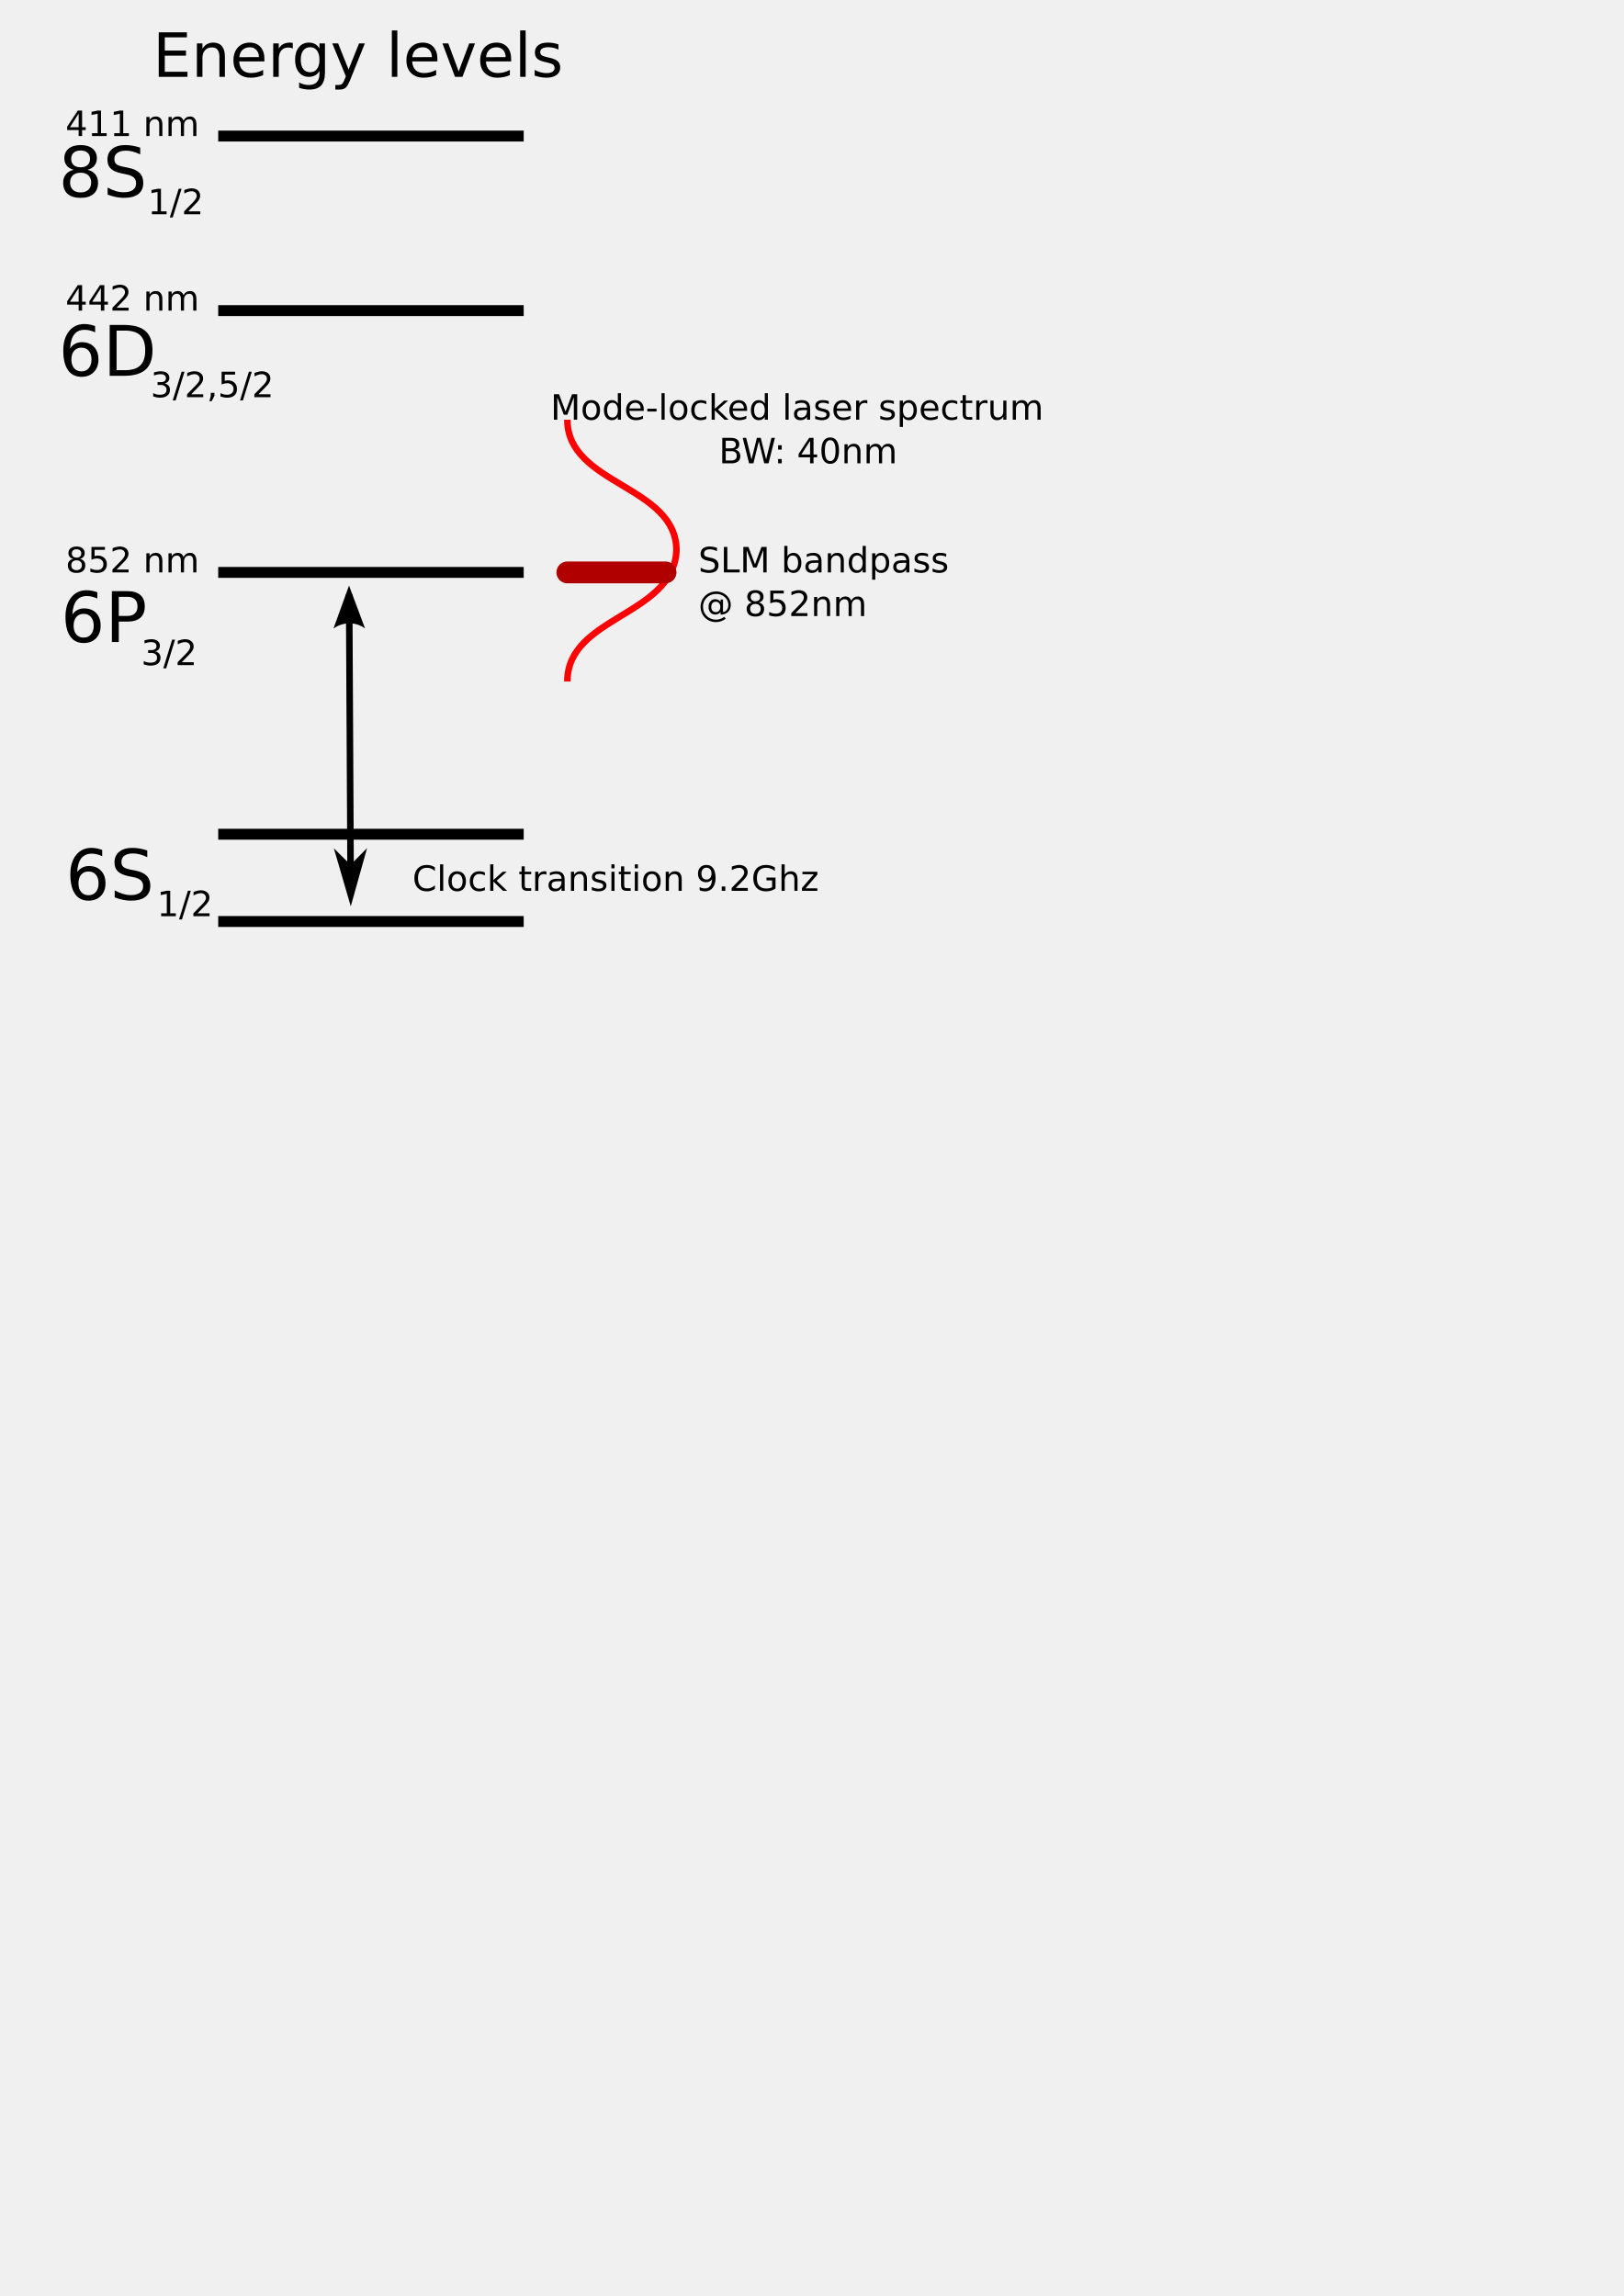
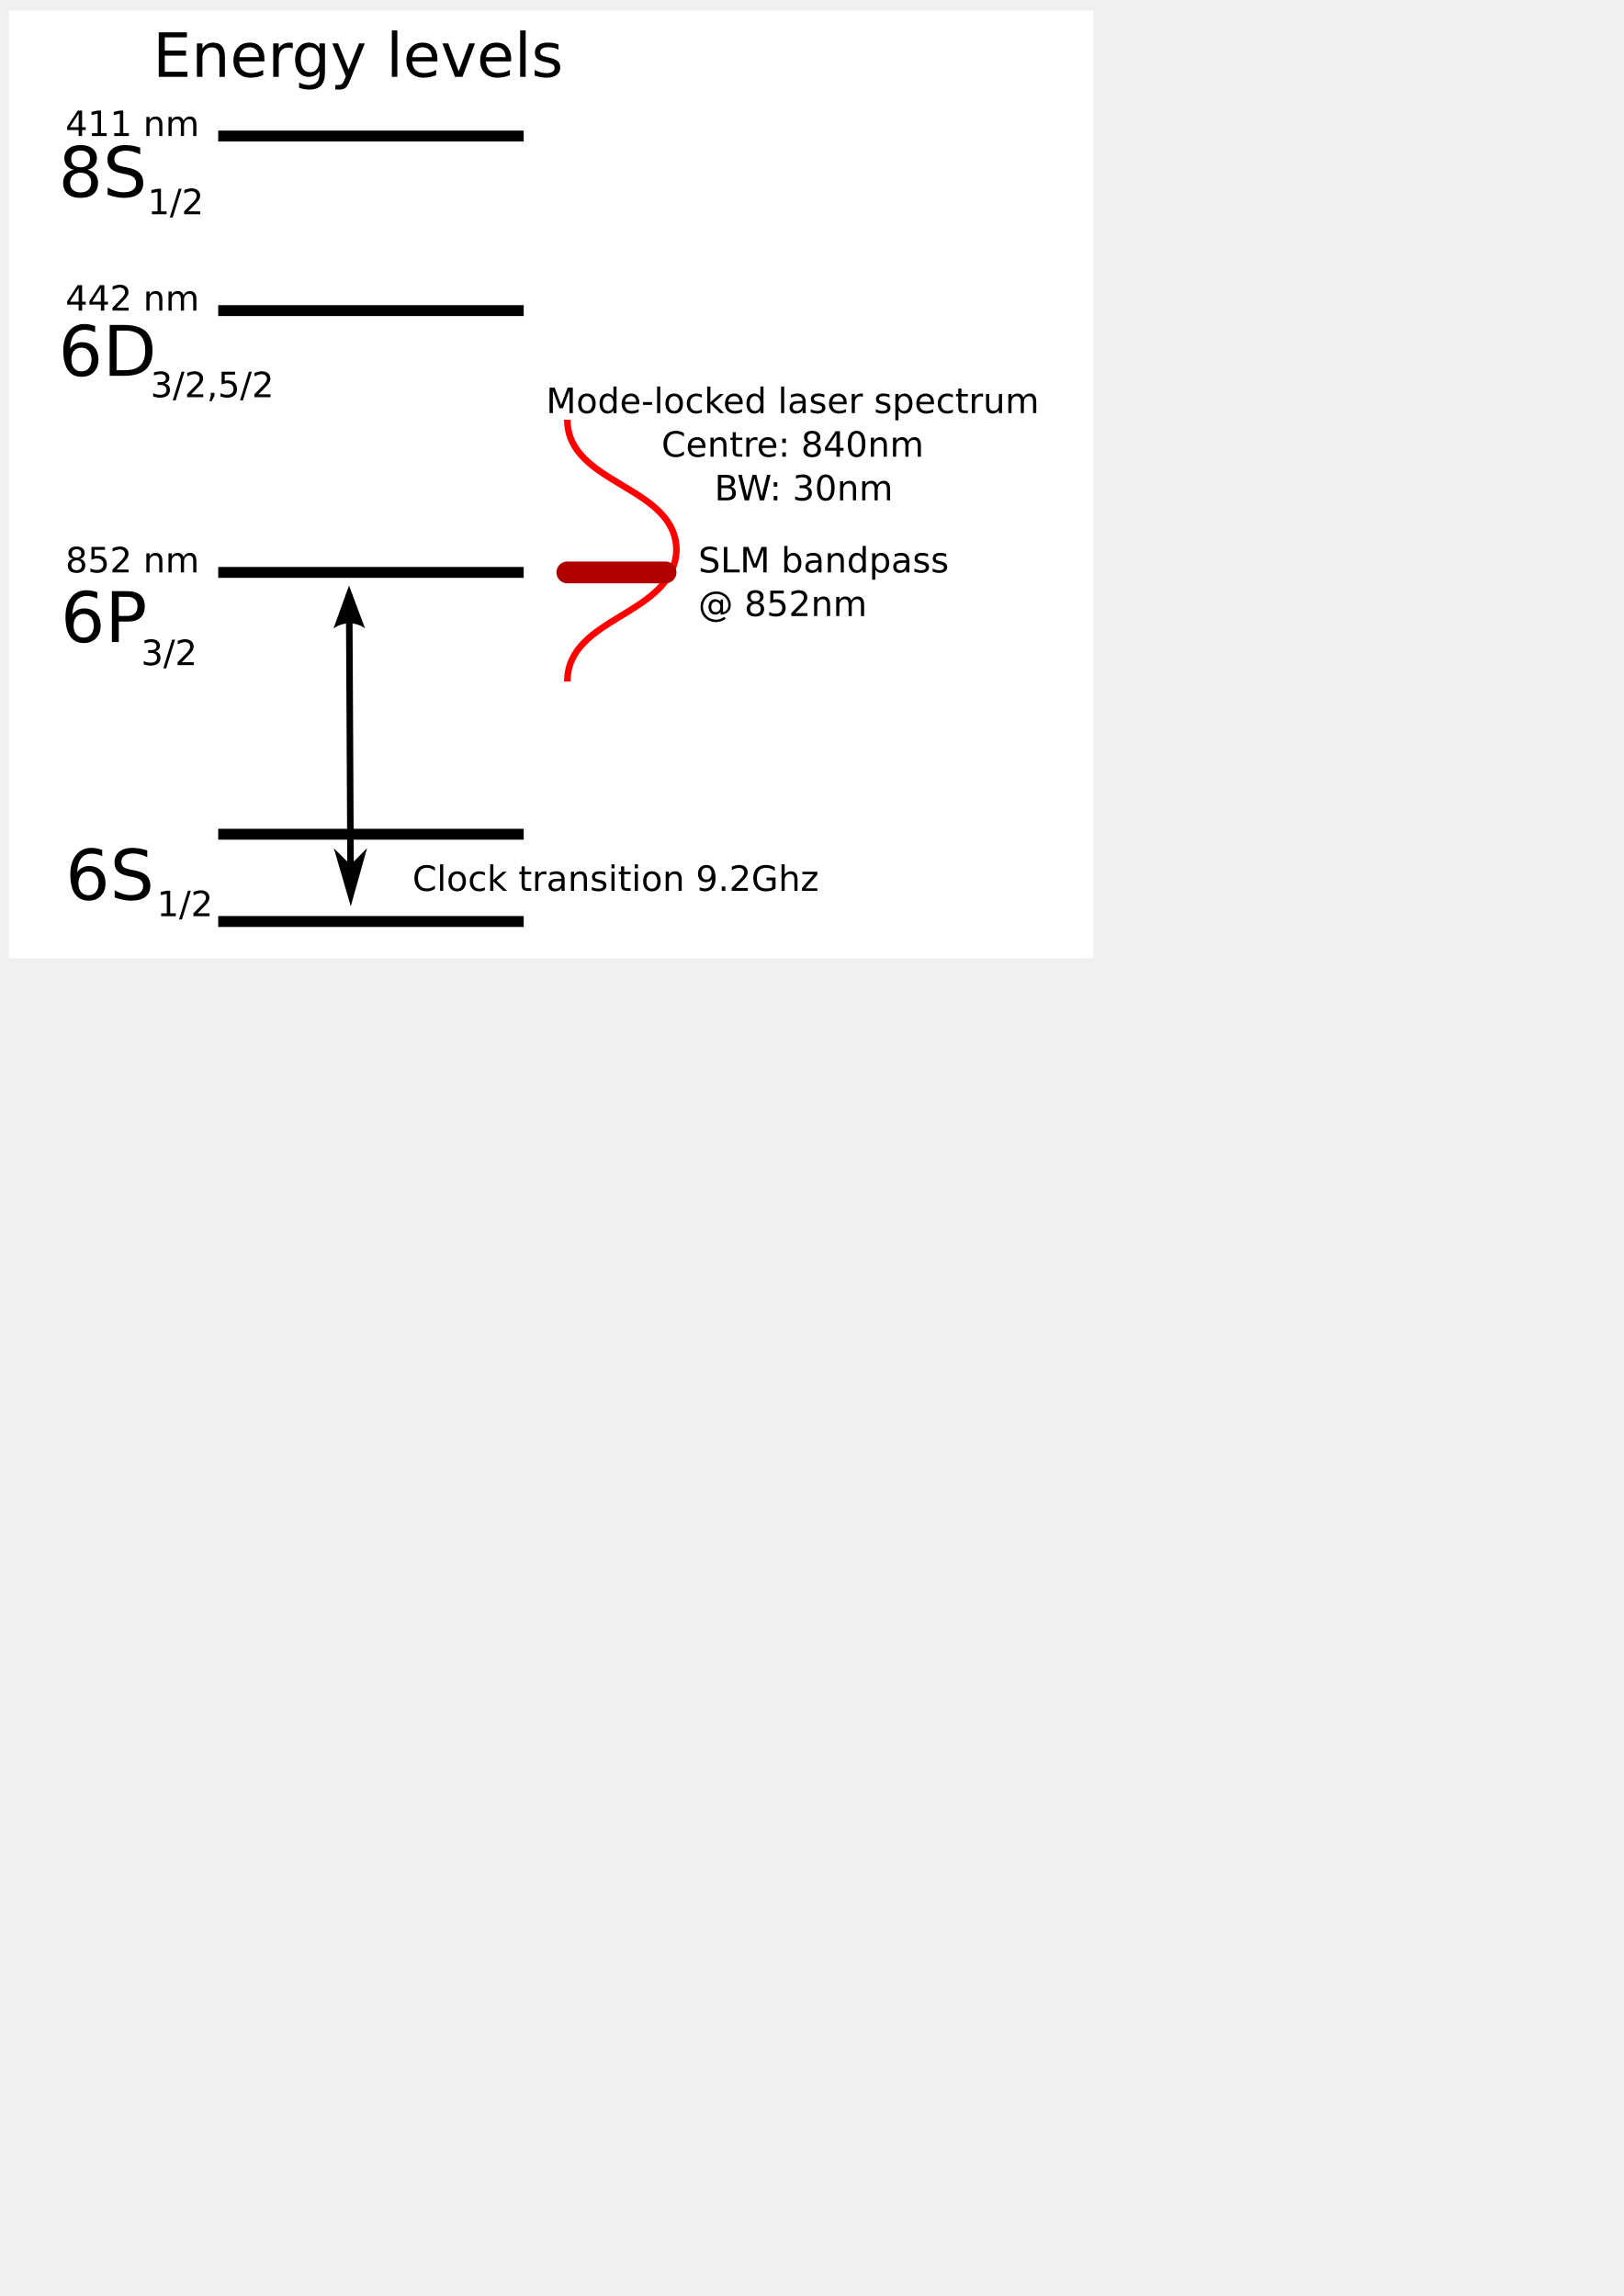
<svg xmlns="http://www.w3.org/2000/svg" width="744.094" height="1052.362" id="svg2" version="1.1">
  <defs id="defs4">
    <marker orient="auto" refY="0.0" refX="0.0" id="Arrow1Mend" style="overflow:visible;">
      <path id="path3744" d="M 0.0,0.0 L 5.0,-5.0 L -12.5,0.0 L 5.0,5.0 L 0.0,0.0 z " style="fill-rule:evenodd;stroke:#000000;stroke-width:1.0pt;marker-start:none;" transform="scale(0.4) rotate(180) translate(10,0)" />
    </marker>
    <marker orient="auto" refY="0.0" refX="0.0" id="Arrow2Mstart" style="overflow:visible">
      <path id="path3759" style="font-size:12.0;fill-rule:evenodd;stroke-width:0.625;stroke-linejoin:round" d="M 8.719,4.034 L -2.207,0.016 L 8.719,-4.002 C 6.973,-1.63 6.983,1.616 8.719,4.034 z " transform="scale(0.6) translate(0,0)" />
    </marker>
    <marker orient="auto" refY="0" refX="0" id="Arrow2Mstart-3" style="overflow:visible">
      <path id="path3759-7" style="font-size:12px;fill-rule:evenodd;stroke-width:0.625;stroke-linejoin:round" d="M 8.719,4.034 -2.207,0.016 8.719,-4.002 c -1.745,2.372 -1.735,5.617 -6e-7,8.035 z" transform="scale(0.6,0.6)" />
    </marker>
    <marker orient="auto" refY="0" refX="0" id="Arrow1Mend-5" style="overflow:visible">
      <path id="path3744-9" d="M 0,0 5,-5 -12.5,0 5,5 0,0 z" style="fill-rule:evenodd;stroke:#000000;stroke-width:1pt;marker-start:none" transform="matrix(-0.4,0,0,-0.4,-4,0)" />
    </marker>
  </defs>
  <g id="layer1">
+     <rect style="fill:#ffffff;fill-opacity:1;stroke:none" id="rect9480" width="496.995" height="434.366" x="4.041" y="4.834" />
    <path style="fill:none;stroke:#000000;stroke-width:5;stroke-linecap:butt;stroke-linejoin:miter;stroke-miterlimit:4;stroke-opacity:1;stroke-dasharray:none" d="m 100,422.362 140,0" id="path2816" />
    <path style="fill:none;stroke:#000000;stroke-width:5;stroke-linecap:butt;stroke-linejoin:miter;stroke-miterlimit:4;stroke-opacity:1;stroke-dasharray:none" d="m 100,382.362 140,0" id="path2816-7" />
    <path style="fill:none;stroke:#000000;stroke-width:5;stroke-linecap:butt;stroke-linejoin:miter;stroke-miterlimit:4;stroke-opacity:1;stroke-dasharray:none" d="m 100,262.362 140,0" id="path2816-7-9" />
    <path style="fill:none;stroke:#000000;stroke-width:5;stroke-linecap:butt;stroke-linejoin:miter;stroke-miterlimit:4;stroke-opacity:1;stroke-dasharray:none" d="m 100,62.362 140,0" id="path2816-7-9-2" />
    <path style="fill:none;stroke:#000000;stroke-width:5;stroke-linecap:butt;stroke-linejoin:miter;stroke-miterlimit:4;stroke-opacity:1;stroke-dasharray:none" d="m 100,142.362 140,0" id="path2816-7-9-2-0" />
    <path style="fill:none;stroke:#ff0000;stroke-width:3;stroke-linecap:butt;stroke-linejoin:miter;stroke-miterlimit:4;stroke-opacity:1;stroke-dasharray:none" d="m 260,192.362 c 0,30 50,30 50,60 -1.5,30.074 -50,30 -50,60" id="path3700" />
    <path style="fill:none;stroke:#b00000;stroke-width:10;stroke-linecap:round;stroke-linejoin:miter;stroke-opacity:1;stroke-miterlimit:4;stroke-dasharray:none" d="m 260,262.362 45,0" id="path3724" />
-     <text xml:space="preserve" style="font-size:16px;font-style:normal;font-weight:normal;text-align:center;text-anchor:middle;fill:#000000;fill-opacity:1;stroke:none;font-family:Bitstream Vera Sans" x="383.062" y="192.362" id="text3726">
-       <tspan x="383.062" y="192.362" id="tspan4412">Mode-locked laser spectrum</tspan>
-       <tspan x="383.062" y="212.362" id="tspan4416">BW: 40nm</tspan>
+     <text xml:space="preserve" style="font-size:16px;font-style:normal;font-weight:normal;text-align:center;text-anchor:middle;fill:#000000;fill-opacity:1;stroke:none;font-family:Bitstream Vera Sans" x="381.042" y="189.332" id="text3726">
+       <tspan x="381.042" y="189.332" id="tspan4412">Mode-locked laser spectrum</tspan>
+       <tspan x="383.589" y="209.332" id="tspan4416">Centre: 840nm </tspan>
+       <tspan x="381.042" y="229.332" id="tspan2874">BW: 30nm</tspan>
    </text>
    <path style="fill:none;stroke:#000000;stroke-width:3;stroke-linecap:butt;stroke-linejoin:miter;stroke-opacity:1;marker-start:url(#Arrow2Mstart);marker-end:url(#Arrow1Mend);stroke-miterlimit:4;stroke-dasharray:none" d="m 160,272.362 0.714,137.143" id="path3730" />
    <text xml:space="preserve" style="font-size:16px;font-style:normal;font-weight:normal;fill:#000000;fill-opacity:1;stroke:none;font-family:Bitstream Vera Sans" x="320" y="262.362" id="text4402">
      <tspan x="320" y="262.362" id="tspan4406">SLM bandpass</tspan>
      <tspan x="320" y="282.362" id="tspan4410">@ 852nm</tspan>
    </text>
    <text xml:space="preserve" style="font-size:16px;font-style:normal;font-weight:normal;fill:#000000;fill-opacity:1;stroke:none;font-family:Bitstream Vera Sans" x="188.99" y="408.322" id="text4418">
      <tspan id="tspan4420" x="188.99" y="408.322">Clock transition 9.2Ghz</tspan>
    </text>
    <text xml:space="preserve" style="font-size:16px;font-style:normal;font-weight:normal;fill:#000000;fill-opacity:1;stroke:none;font-family:Bitstream Vera Sans" x="30" y="262.362" id="text4422">
      <tspan id="tspan4424" x="30" y="262.362">852 nm</tspan>
    </text>
    <text xml:space="preserve" style="font-size:16px;font-style:normal;font-weight:normal;fill:#000000;fill-opacity:1;stroke:none;font-family:Bitstream Vera Sans" x="30" y="142.362" id="text4426">
      <tspan id="tspan4428" x="30" y="142.362">442 nm</tspan>
    </text>
    <text xml:space="preserve" style="font-size:16px;font-style:normal;font-weight:normal;fill:#000000;fill-opacity:1;stroke:none;font-family:Bitstream Vera Sans" x="30" y="62.362" id="text4430">
      <tspan id="tspan4432" x="30" y="62.362">411 nm</tspan>
    </text>
    <text xml:space="preserve" style="font-size:28px;font-style:normal;font-weight:normal;fill:#000000;fill-opacity:1;stroke:none;font-family:Bitstream Vera Sans" x="70" y="35.219" id="text2857">
      <tspan id="tspan2859" x="70" y="35.219">Energy levels</tspan>
    </text>
    <g id="g5049" transform="translate(-8.08122,-2.020305)">
      <text id="text3684" y="296.301" x="35.858" style="font-size:32px;font-style:normal;font-weight:normal;fill:#000000;fill-opacity:1;stroke:none;font-family:Bitstream Vera Sans" xml:space="preserve">
        <tspan id="tspan3688" y="296.301" x="35.858">6P</tspan>
      </text>
      <text id="text2861" y="306.87" x="72.731" style="font-size:16px;font-style:normal;font-weight:normal;fill:#000000;fill-opacity:1;stroke:none;font-family:Bitstream Vera Sans" xml:space="preserve">
        <tspan style="font-size:16px" y="306.87" x="72.731" id="tspan2863">3/2</tspan>
      </text>
    </g>
    <g id="g5025" transform="translate(-8.08122,-6.060915)">
      <text id="text3696" y="96.301" x="34.848" style="font-size:32px;font-style:normal;font-weight:normal;fill:#000000;fill-opacity:1;stroke:none;font-family:Bitstream Vera Sans" xml:space="preserve">
        <tspan y="96.301" x="34.848" id="tspan3698">8S</tspan>
      </text>
      <text id="text2861-7" y="104.262" x="75.718" style="font-size:16px;font-style:normal;font-weight:normal;fill:#000000;fill-opacity:1;stroke:none;font-family:Bitstream Vera Sans" xml:space="preserve">
        <tspan style="font-size:16px" y="104.262" x="75.718" id="tspan2863-9">1/2</tspan>
      </text>
    </g>
    <g id="g5055" transform="translate(5.253813,-2.522827)">
      <text id="text3680" y="414.885" x="24.746" style="font-size:32px;font-style:normal;font-weight:normal;fill:#000000;fill-opacity:1;stroke:none;font-family:Bitstream Vera Sans" xml:space="preserve">
        <tspan y="414.885" x="24.746" id="tspan3682">6S</tspan>
      </text>
      <text id="text2861-7-2" y="422.46" x="66.626" style="font-size:16px;font-style:normal;font-weight:normal;fill:#000000;fill-opacity:1;stroke:none;font-family:Bitstream Vera Sans" xml:space="preserve">
        <tspan style="font-size:16px" y="422.46" x="66.626" id="tspan2863-9-0">1/2</tspan>
      </text>
    </g>
    <g id="g5043" transform="translate(-1.010153,-8.08122)">
      <text id="text3692" y="180.342" x="27.777" style="font-size:32px;font-style:normal;font-weight:normal;fill:#000000;fill-opacity:1;stroke:none;font-family:Bitstream Vera Sans" xml:space="preserve">
        <tspan y="180.342" x="27.777" id="tspan3694">6D</tspan>
      </text>
      <text id="text2861-2" y="190.125" x="69.994" style="font-size:16px;font-style:normal;font-weight:normal;fill:#000000;fill-opacity:1;stroke:none;font-family:Bitstream Vera Sans" xml:space="preserve">
        <tspan style="font-size:16px" y="190.125" x="69.994" id="tspan2974">3/2,5/2</tspan>
      </text>
    </g>
  </g>
</svg>
